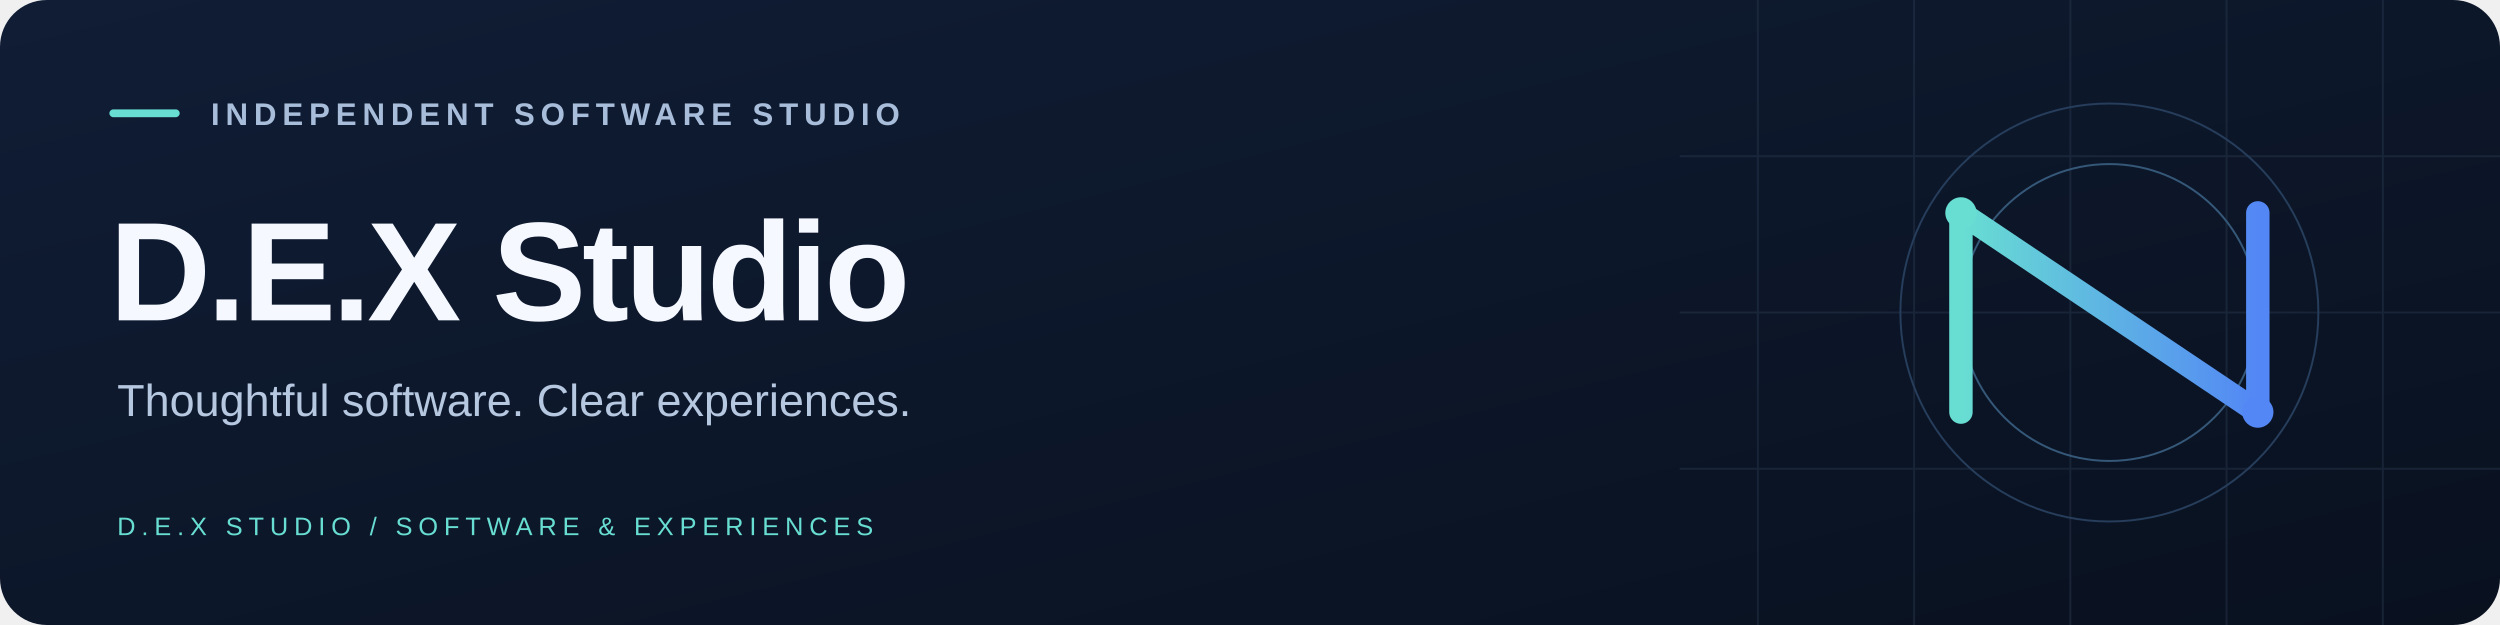
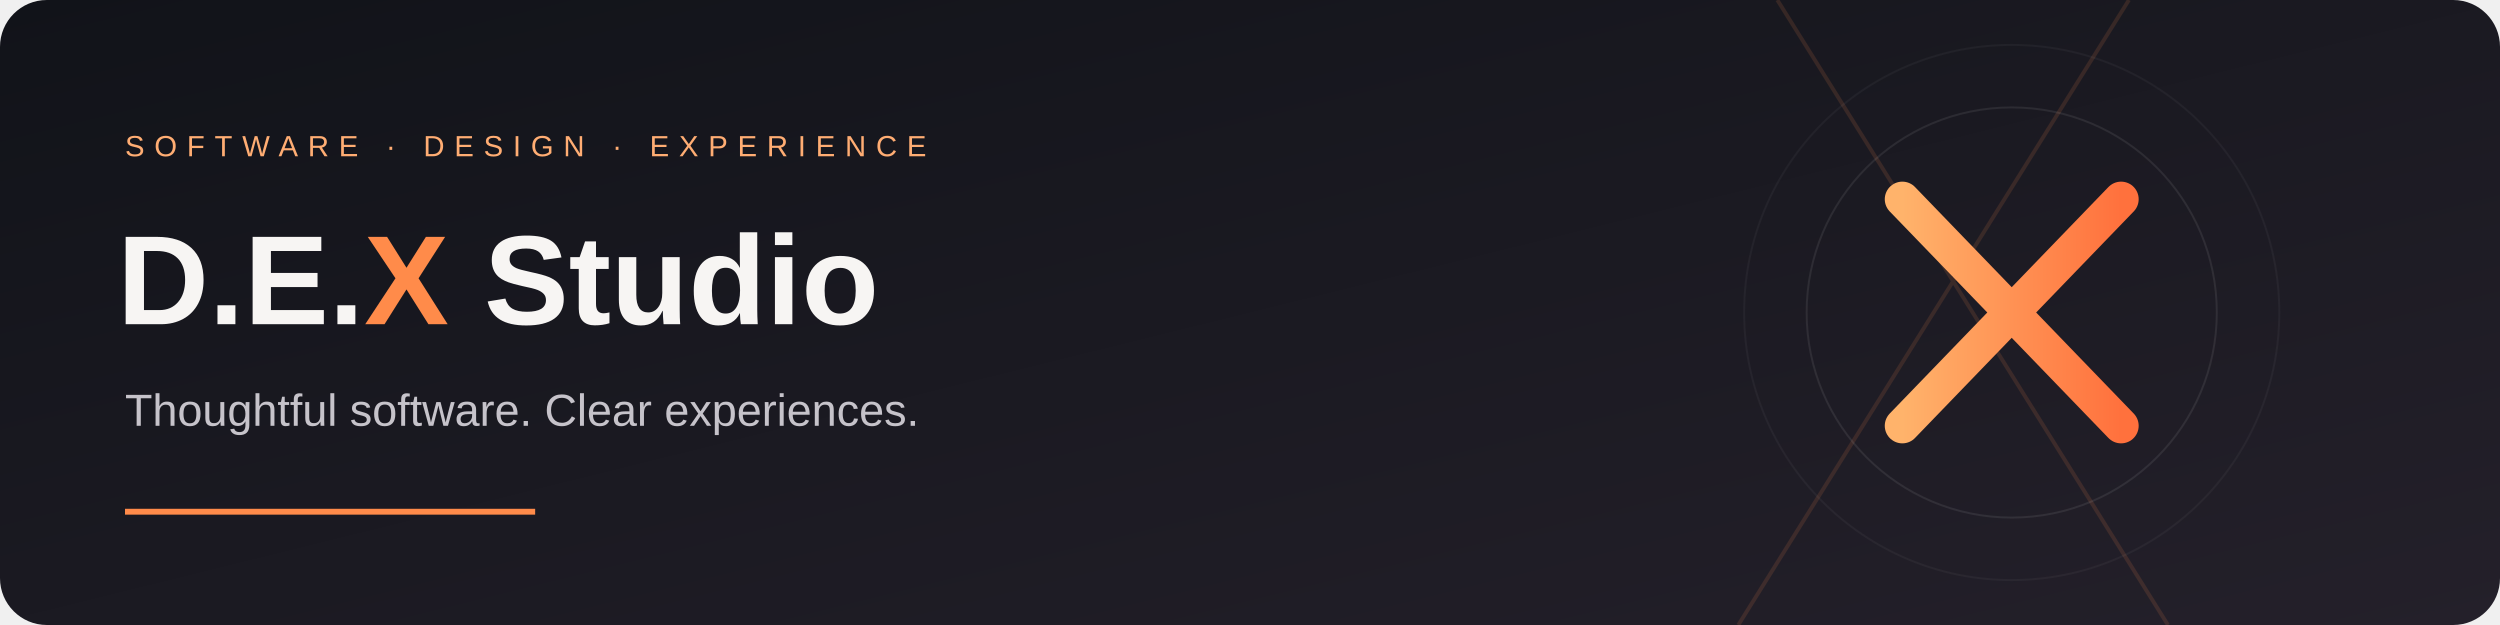
- <svg xmlns="http://www.w3.org/2000/svg" width="1280" height="320" viewBox="0 0 1280 320" role="img" aria-label="D.E.X Studio — Thoughtful software. Clear experiences.">
+ <svg xmlns="http://www.w3.org/2000/svg" viewBox="0 0 1280 320" role="img" aria-labelledby="title desc">
  <defs>
-     <linearGradient id="bg" x1="0" y1="0" x2="1" y2="1">
-       <stop stop-color="#101D35" />
-       <stop offset="1" stop-color="#09111F" />
+     <linearGradient id="bg" x2="1" y2="1">
+       <stop stop-color="#111319" />
+       <stop offset="1" stop-color="#24202a" />
    </linearGradient>
-     <linearGradient id="line">
-       <stop stop-color="#68DED2" />
-       <stop offset="1" stop-color="#5387F5" />
+     <linearGradient id="accent">
+       <stop stop-color="#ffb36b" />
+       <stop offset="1" stop-color="#ff713d" />
    </linearGradient>
  </defs>
  <rect width="1280" height="320" rx="24" fill="url(#bg)" />
-   <path d="M900 0v320M980 0v320M1060 0v320M1140 0v320M1220 0v320M860 80h420M860 160h420M860 240h420" stroke="#26354A" stroke-opacity=".5" />
-   <circle cx="1080" cy="160" r="107" fill="none" stroke="#263D5B" />
-   <circle cx="1080" cy="160" r="76" fill="none" stroke="#355879" />
-   <path d="M1004 211V109l152 102V109" fill="none" stroke="url(#line)" stroke-width="12" stroke-linecap="round" stroke-linejoin="round" />
-   <circle cx="1004" cy="109" r="8" fill="#68DED2" />
-   <circle cx="1156" cy="211" r="8" fill="#5387F5" />
-   <rect x="56" y="56" width="36" height="4" rx="2" fill="#68DED2" />
-   <text x="108" y="64" fill="#A8BDDA" font-family="Segoe UI,Arial,sans-serif" font-size="16" font-weight="600" letter-spacing="3">INDEPENDENT SOFTWARE STUDIO</text>
-   <text x="56" y="164" fill="#F5F8FF" font-family="Segoe UI,Arial,sans-serif" font-size="72" font-weight="700" letter-spacing="-2">D.E.X Studio</text>
-   <text x="60" y="213" fill="#B6C7E0" font-family="Segoe UI,Arial,sans-serif" font-size="23">Thoughtful software. Clear experiences.</text>
-   <text x="60" y="274" fill="#68DED2" font-family="Segoe UI,Arial,sans-serif" font-size="13" letter-spacing="3">D.E.X STUDIO  /  SOFTWARE &amp; EXPERIENCES</text>
+   <path d="M910 0 1110 320M1090 0 890 320" fill="none" stroke="#ff8b4a" stroke-width="2" opacity=".13" />
+   <circle cx="1030" cy="160" r="105" fill="none" stroke="#fff" opacity=".08" />
+   <circle cx="1030" cy="160" r="137" fill="none" stroke="#fff" opacity=".04" />
+   <path d="m974 102 112 116m0-116-112 116" stroke="url(#accent)" stroke-width="18" stroke-linecap="round" />
+   <text x="64" y="80" fill="#ffad73" font-family="Segoe UI,Arial,sans-serif" font-size="15" letter-spacing="5">SOFTWARE · DESIGN · EXPERIENCE</text>
+   <text x="60" y="166" fill="#f7f5f3" font-family="Segoe UI,Arial,sans-serif" font-weight="650" font-size="65">D.E.<tspan fill="#ff8b4a">X</tspan> Studio</text>
+   <text x="64" y="218" fill="#c6c3ca" font-family="Segoe UI,Arial,sans-serif" font-size="23">Thoughtful software. Clear experiences.</text>
+   <path d="M64 262H274" stroke="#ff8b4a" stroke-width="3" />
</svg>
